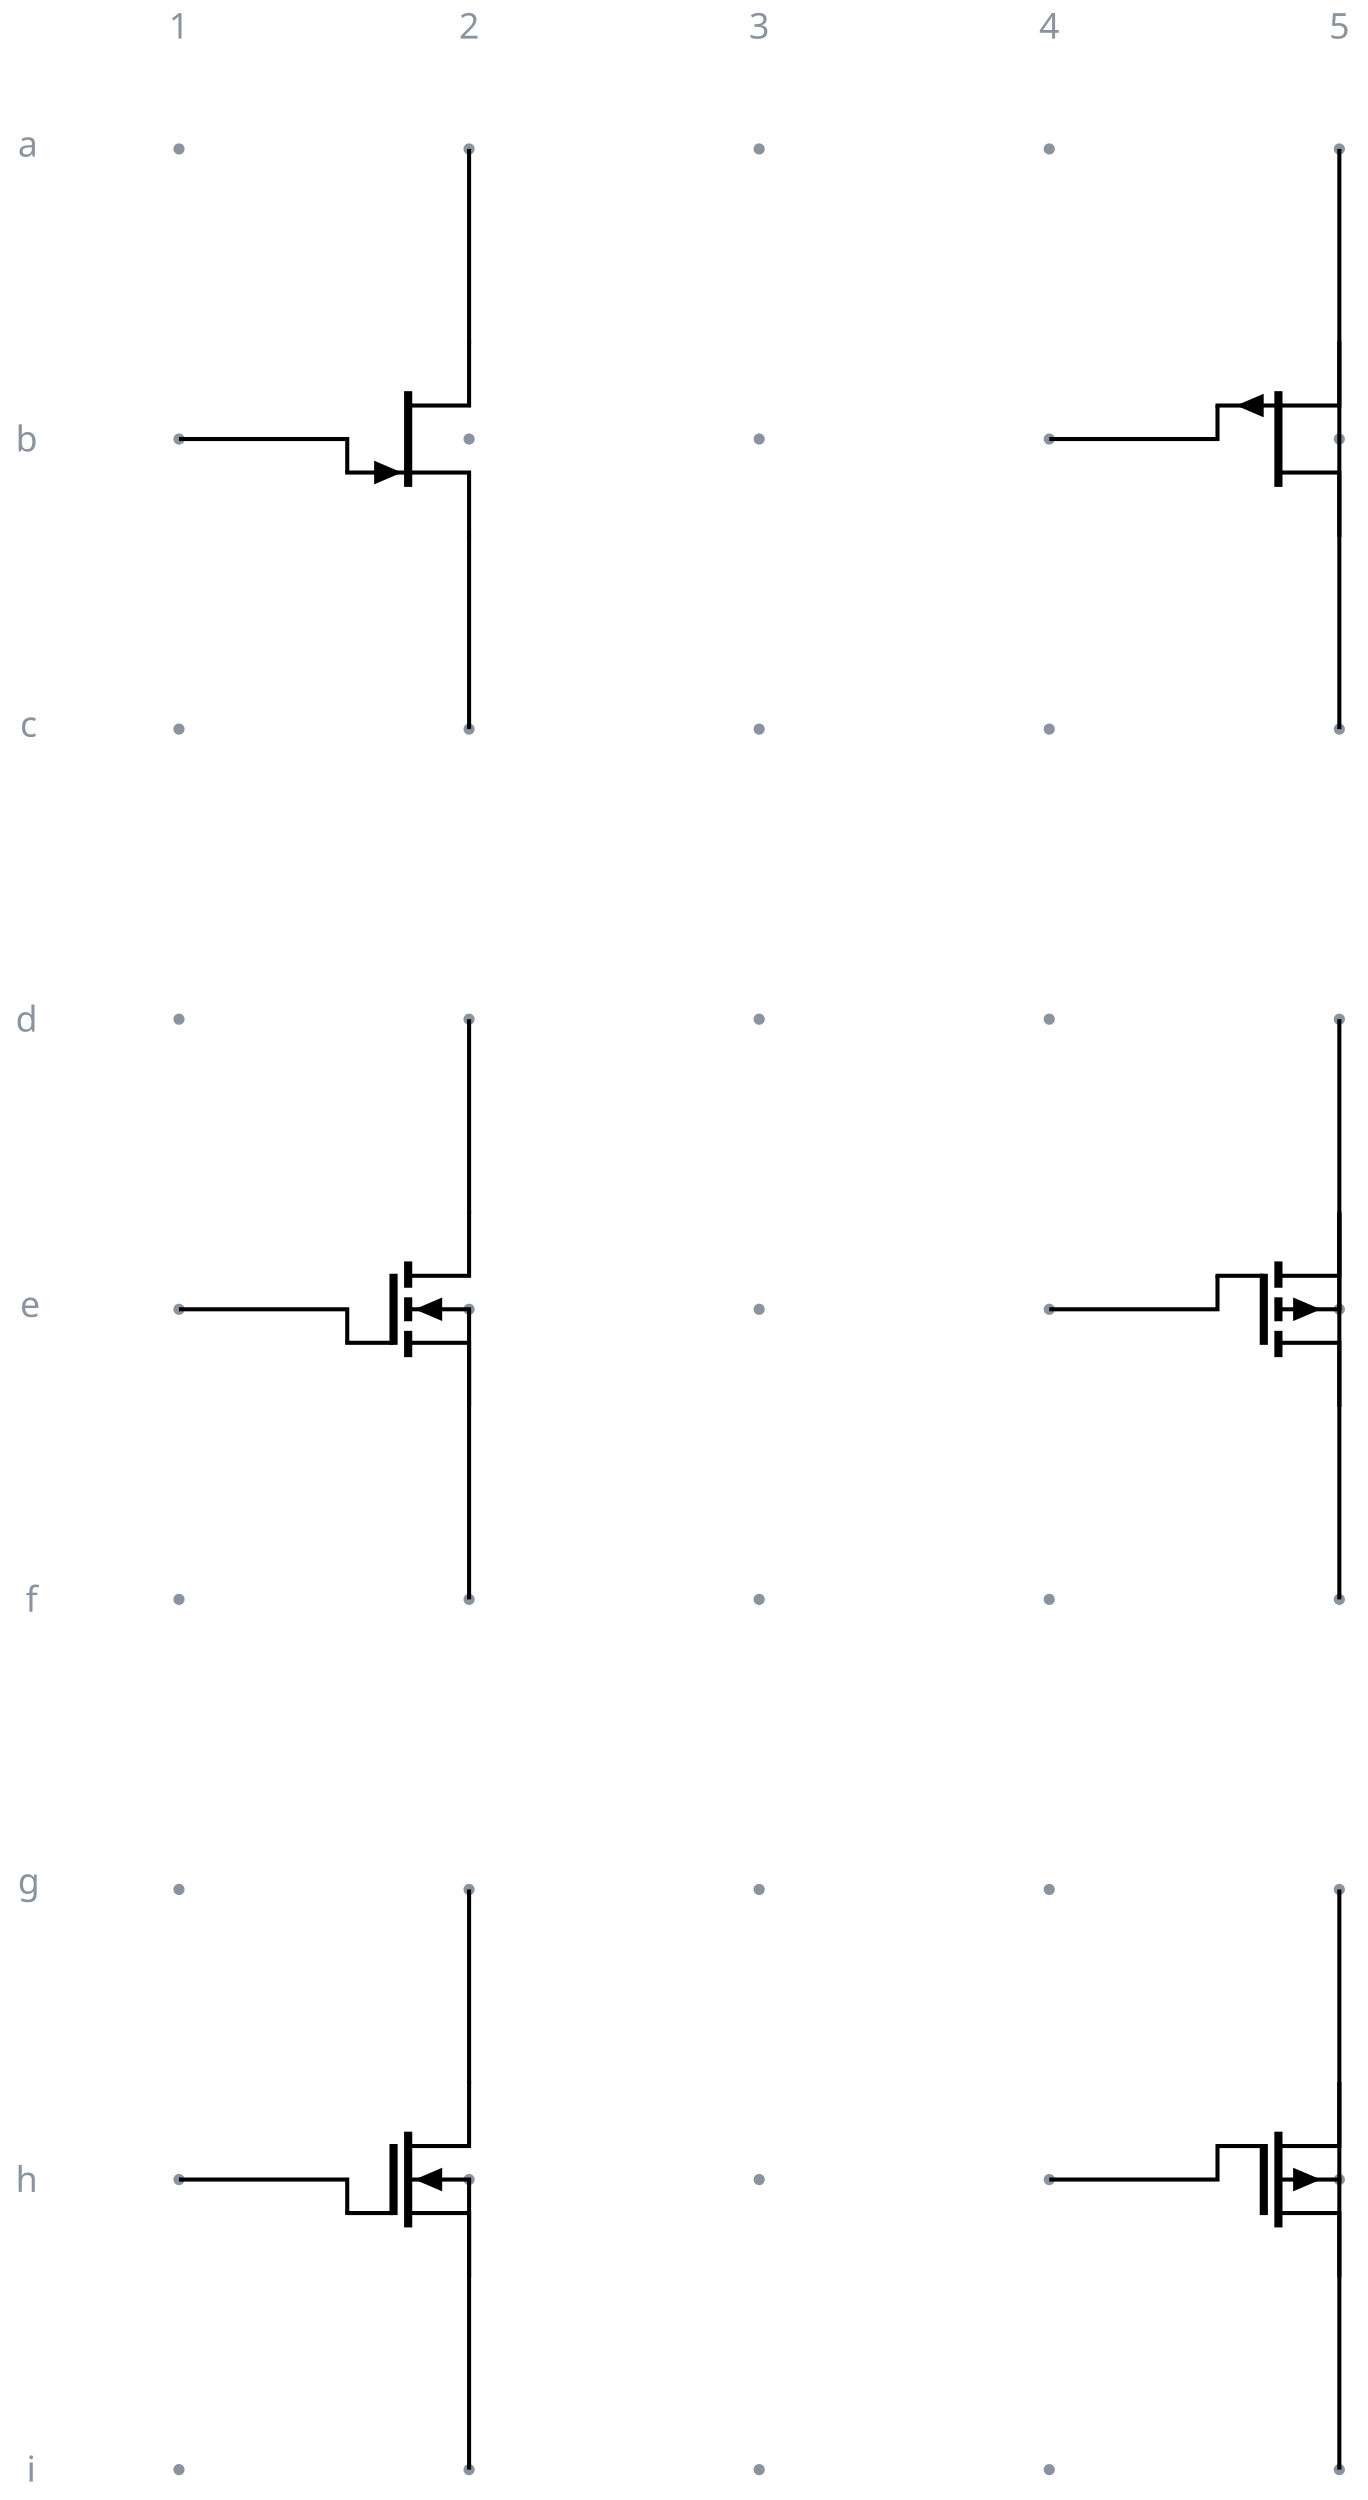
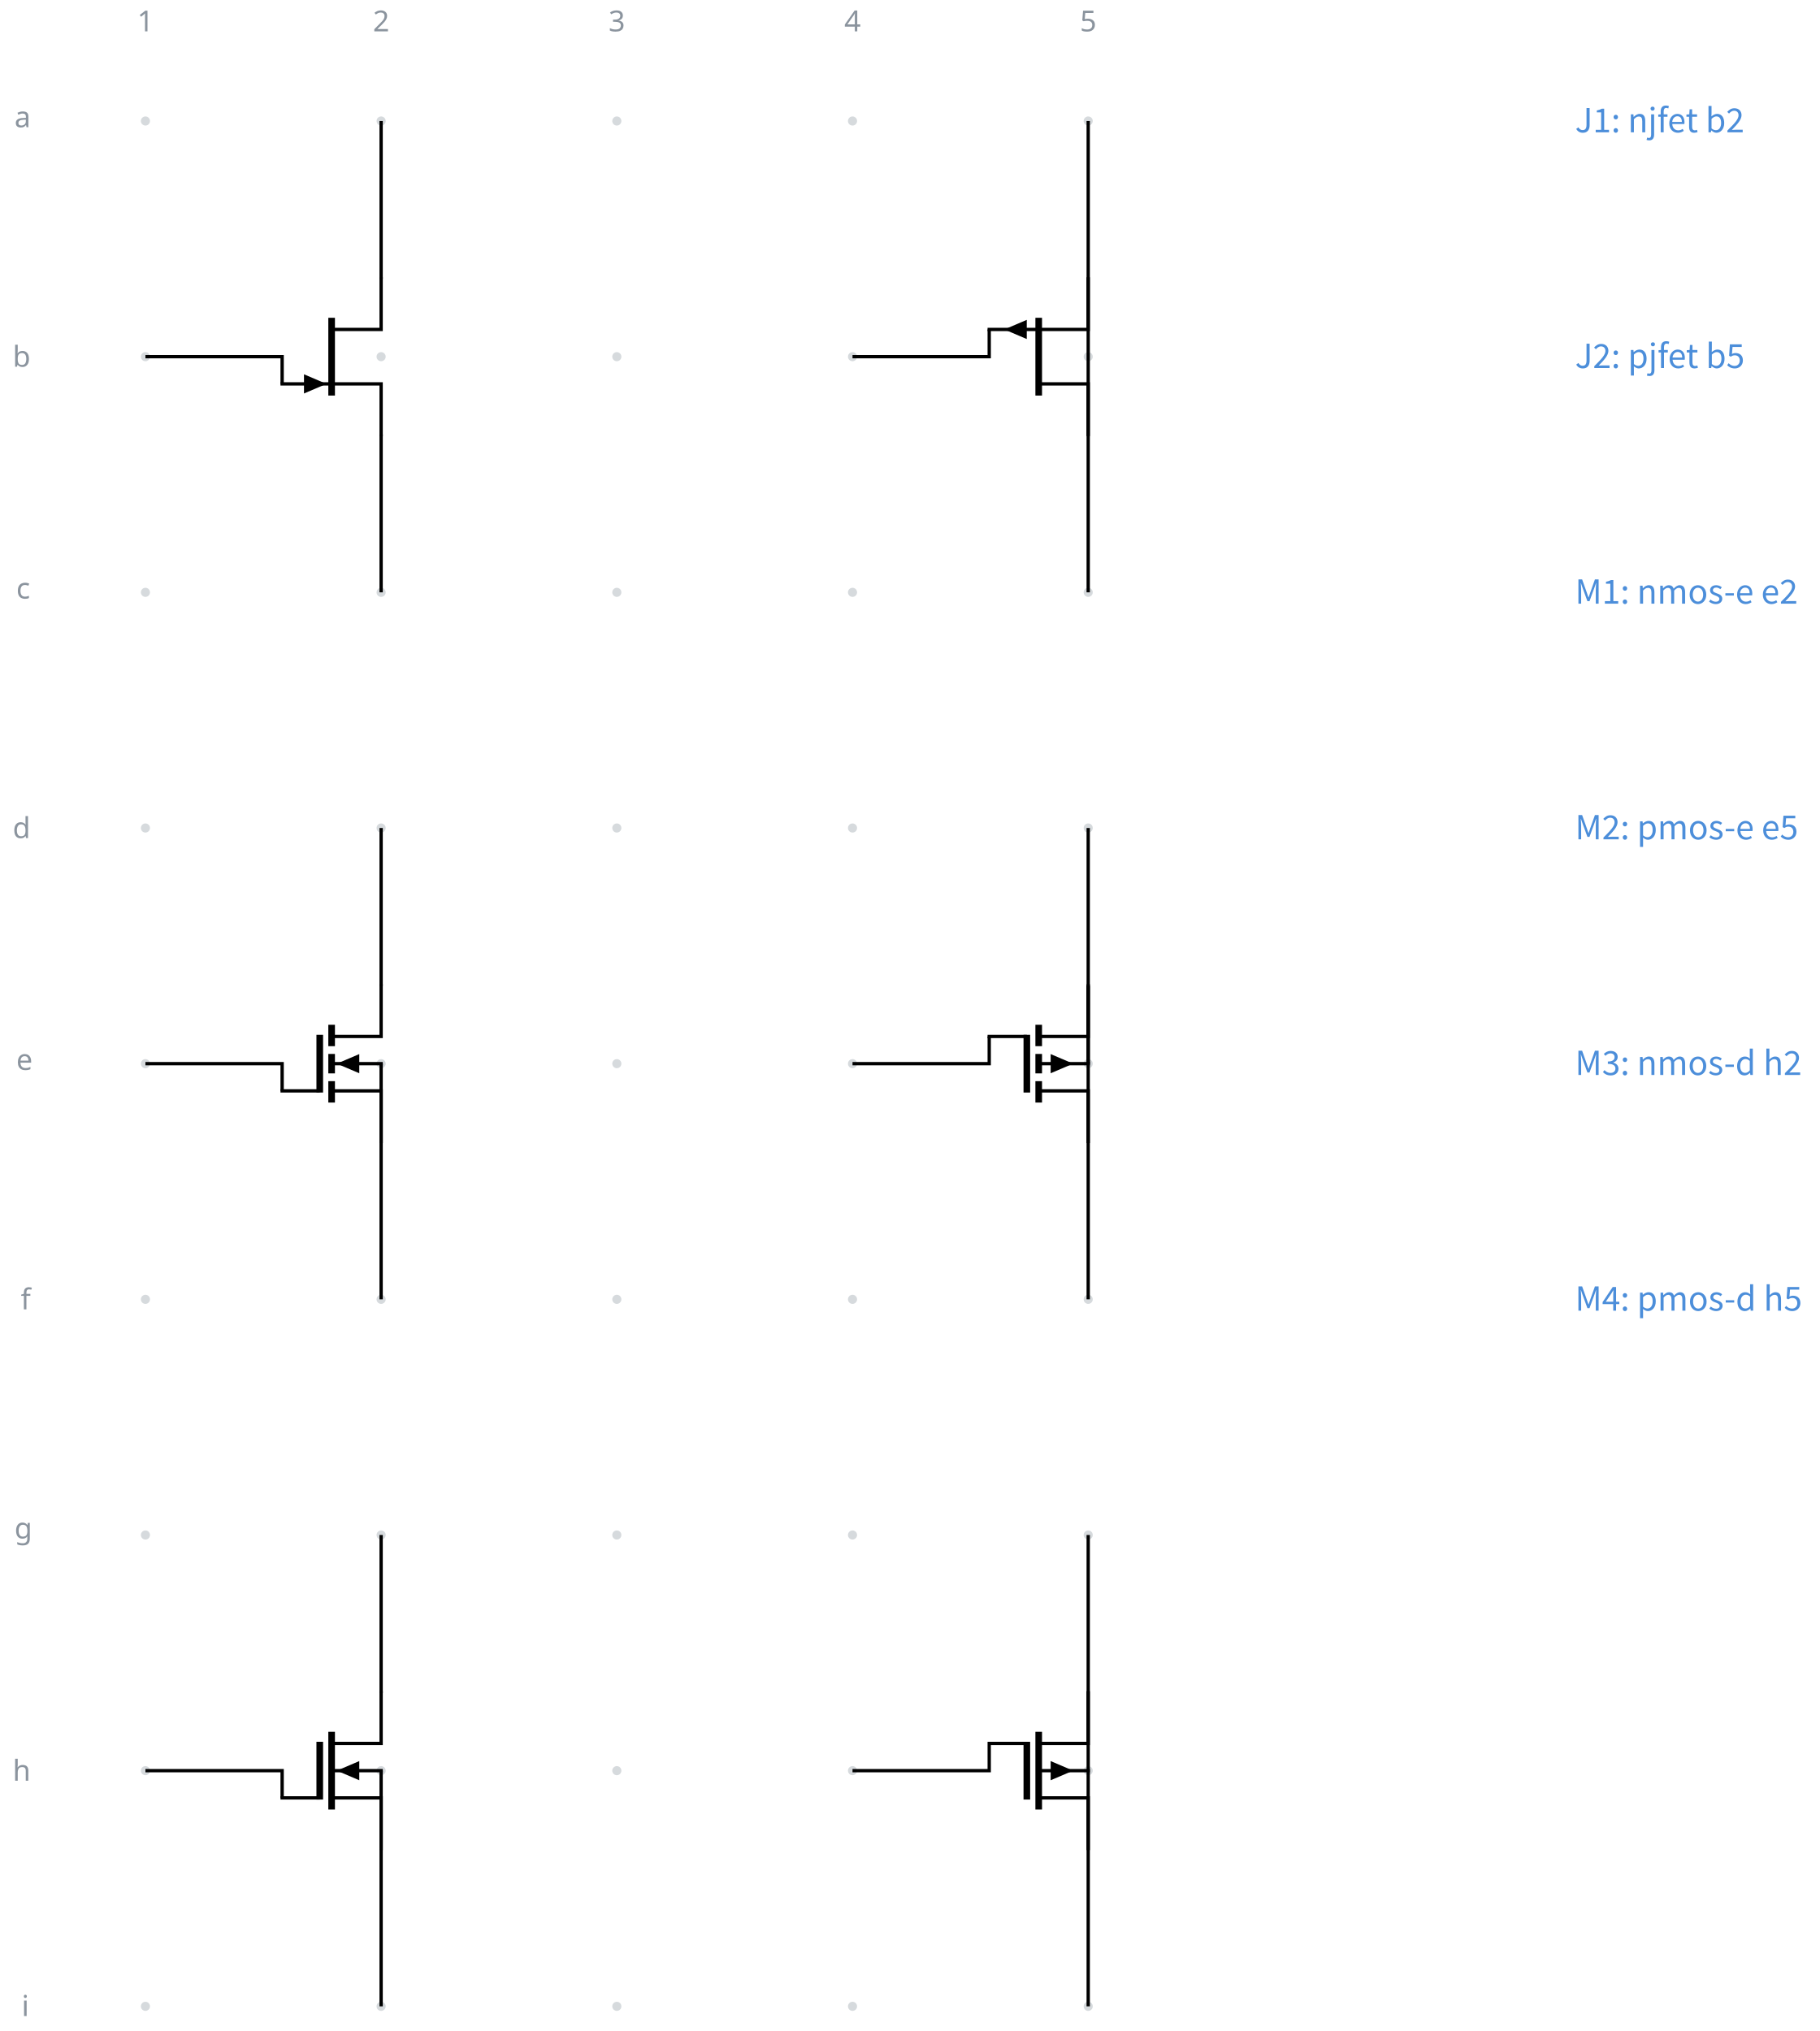
- <svg xmlns="http://www.w3.org/2000/svg" fill="currentColor" width="357.774" height="653.893" viewBox="-72 -72 268.331 490.42">
+ <svg xmlns="http://www.w3.org/2000/svg" fill="currentColor" width="585.882" height="653.893" viewBox="-72 -72 439.412 490.42">
  <g stroke="currentColor" stroke-miterlimit="10" stroke-width=".8">
-     <path fill="#8b949e" stroke="none" d="M-35.787-42.781a1.1 1.1 0 1 0-2.2 0 1.1 1.1 0 0 0 2.2 0M-35.787 14.124a1.1 1.1 0 1 0-2.2 0 1.1 1.1 0 0 0 2.2 0M-35.787 71.03a1.1 1.1 0 1 0-2.2 0 1.1 1.1 0 0 0 2.2 0M-35.787 127.935a1.1 1.1 0 1 0-2.2 0 1.1 1.1 0 0 0 2.2 0M-35.787 184.84a1.1 1.1 0 1 0-2.2 0 1.1 1.1 0 0 0 2.2 0M-35.787 241.746a1.1 1.1 0 1 0-2.2 0 1.1 1.1 0 0 0 2.2 0M-35.787 298.652a1.1 1.1 0 1 0-2.2 0 1.1 1.1 0 0 0 2.2 0M-35.787 355.557a1.1 1.1 0 1 0-2.2 0 1.1 1.1 0 0 0 2.2 0M-35.787 412.463a1.1 1.1 0 1 0-2.2 0 1.1 1.1 0 0 0 2.2 0M21.118-42.781a1.1 1.1 0 1 0-2.2 0 1.1 1.1 0 0 0 2.2 0M21.118 14.124a1.1 1.1 0 1 0-2.2 0 1.1 1.1 0 0 0 2.2 0M21.118 71.03a1.1 1.1 0 1 0-2.2 0 1.1 1.1 0 0 0 2.2 0M21.118 127.935a1.1 1.1 0 1 0-2.2 0 1.1 1.1 0 0 0 2.2 0M21.118 184.84a1.1 1.1 0 1 0-2.2 0 1.1 1.1 0 0 0 2.2 0M21.118 241.746a1.1 1.1 0 1 0-2.2 0 1.1 1.1 0 0 0 2.2 0M21.118 298.652a1.1 1.1 0 1 0-2.2 0 1.1 1.1 0 0 0 2.2 0M21.118 355.557a1.1 1.1 0 1 0-2.2 0 1.1 1.1 0 0 0 2.2 0M21.118 412.463a1.1 1.1 0 1 0-2.2 0 1.1 1.1 0 0 0 2.2 0M78.024-42.781a1.1 1.1 0 1 0-2.2 0 1.1 1.1 0 0 0 2.2 0M78.024 14.124a1.1 1.1 0 1 0-2.2 0 1.1 1.1 0 0 0 2.2 0M78.024 71.03a1.1 1.1 0 1 0-2.2 0 1.1 1.1 0 0 0 2.2 0M78.024 127.935a1.1 1.1 0 1 0-2.2 0 1.1 1.1 0 0 0 2.2 0M78.024 184.84a1.1 1.1 0 1 0-2.2 0 1.1 1.1 0 0 0 2.2 0M78.024 241.746a1.1 1.1 0 1 0-2.2 0 1.1 1.1 0 0 0 2.2 0M78.024 298.652a1.1 1.1 0 1 0-2.2 0 1.1 1.1 0 0 0 2.2 0M78.024 355.557a1.1 1.1 0 1 0-2.2 0 1.1 1.1 0 0 0 2.2 0M78.024 412.463a1.1 1.1 0 1 0-2.2 0 1.1 1.1 0 0 0 2.2 0M134.93-42.781a1.1 1.1 0 1 0-2.2 0 1.1 1.1 0 0 0 2.2 0M134.93 14.124a1.1 1.1 0 1 0-2.2 0 1.1 1.1 0 0 0 2.2 0M134.93 71.03a1.1 1.1 0 1 0-2.2 0 1.1 1.1 0 0 0 2.2 0M134.93 127.935a1.1 1.1 0 1 0-2.2 0 1.1 1.1 0 0 0 2.2 0M134.93 184.84a1.1 1.1 0 1 0-2.2 0 1.1 1.1 0 0 0 2.2 0M134.93 241.746a1.1 1.1 0 1 0-2.2 0 1.1 1.1 0 0 0 2.2 0M134.93 298.652a1.1 1.1 0 1 0-2.2 0 1.1 1.1 0 0 0 2.2 0M134.93 355.557a1.1 1.1 0 1 0-2.2 0 1.1 1.1 0 0 0 2.2 0M134.93 412.463a1.1 1.1 0 1 0-2.2 0 1.1 1.1 0 0 0 2.2 0M191.835-42.781a1.1 1.1 0 1 0-2.2 0 1.1 1.1 0 0 0 2.2 0M191.835 14.124a1.1 1.1 0 1 0-2.2 0 1.1 1.1 0 0 0 2.2 0M191.835 71.03a1.1 1.1 0 1 0-2.2 0 1.1 1.1 0 0 0 2.2 0M191.835 127.935a1.1 1.1 0 1 0-2.2 0 1.1 1.1 0 0 0 2.2 0M191.835 184.84a1.1 1.1 0 1 0-2.2 0 1.1 1.1 0 0 0 2.2 0M191.835 241.746a1.1 1.1 0 1 0-2.2 0 1.1 1.1 0 0 0 2.2 0M191.835 298.652a1.1 1.1 0 1 0-2.2 0 1.1 1.1 0 0 0 2.2 0M191.835 355.557a1.1 1.1 0 1 0-2.2 0 1.1 1.1 0 0 0 2.2 0M191.835 412.463a1.1 1.1 0 1 0-2.2 0 1.1 1.1 0 0 0 2.2 0m-1.1 0" />
+     <path fill="#8b949e" fill-opacity=".35" stroke="none" stroke-opacity=".35" d="M-35.787-42.781a1.1 1.1 0 1 0-2.2 0 1.1 1.1 0 0 0 2.2 0M-35.787 14.124a1.1 1.1 0 1 0-2.2 0 1.1 1.1 0 0 0 2.2 0M-35.787 71.03a1.1 1.1 0 1 0-2.2 0 1.1 1.1 0 0 0 2.2 0M-35.787 127.935a1.1 1.1 0 1 0-2.2 0 1.1 1.1 0 0 0 2.2 0M-35.787 184.84a1.1 1.1 0 1 0-2.2 0 1.1 1.1 0 0 0 2.2 0M-35.787 241.746a1.1 1.1 0 1 0-2.2 0 1.1 1.1 0 0 0 2.2 0M-35.787 298.652a1.1 1.1 0 1 0-2.2 0 1.1 1.1 0 0 0 2.2 0M-35.787 355.557a1.1 1.1 0 1 0-2.2 0 1.1 1.1 0 0 0 2.2 0M-35.787 412.463a1.1 1.1 0 1 0-2.2 0 1.1 1.1 0 0 0 2.2 0M21.118-42.781a1.1 1.1 0 1 0-2.2 0 1.1 1.1 0 0 0 2.2 0M21.118 14.124a1.1 1.1 0 1 0-2.2 0 1.1 1.1 0 0 0 2.2 0M21.118 71.03a1.1 1.1 0 1 0-2.2 0 1.1 1.1 0 0 0 2.2 0M21.118 127.935a1.1 1.1 0 1 0-2.2 0 1.1 1.1 0 0 0 2.2 0M21.118 184.84a1.1 1.1 0 1 0-2.2 0 1.1 1.1 0 0 0 2.2 0M21.118 241.746a1.1 1.1 0 1 0-2.2 0 1.1 1.1 0 0 0 2.2 0M21.118 298.652a1.1 1.1 0 1 0-2.2 0 1.1 1.1 0 0 0 2.2 0M21.118 355.557a1.1 1.1 0 1 0-2.2 0 1.1 1.1 0 0 0 2.2 0M21.118 412.463a1.1 1.1 0 1 0-2.2 0 1.1 1.1 0 0 0 2.2 0M78.024-42.781a1.1 1.1 0 1 0-2.2 0 1.1 1.1 0 0 0 2.2 0M78.024 14.124a1.1 1.1 0 1 0-2.2 0 1.1 1.1 0 0 0 2.2 0M78.024 71.03a1.1 1.1 0 1 0-2.2 0 1.1 1.1 0 0 0 2.2 0M78.024 127.935a1.1 1.1 0 1 0-2.2 0 1.1 1.1 0 0 0 2.2 0M78.024 184.84a1.1 1.1 0 1 0-2.2 0 1.1 1.1 0 0 0 2.2 0M78.024 241.746a1.1 1.1 0 1 0-2.2 0 1.1 1.1 0 0 0 2.2 0M78.024 298.652a1.1 1.1 0 1 0-2.2 0 1.1 1.1 0 0 0 2.2 0M78.024 355.557a1.1 1.1 0 1 0-2.2 0 1.1 1.1 0 0 0 2.2 0M78.024 412.463a1.1 1.1 0 1 0-2.2 0 1.1 1.1 0 0 0 2.2 0M134.93-42.781a1.1 1.1 0 1 0-2.2 0 1.1 1.1 0 0 0 2.2 0M134.93 14.124a1.1 1.1 0 1 0-2.2 0 1.1 1.1 0 0 0 2.2 0M134.93 71.03a1.1 1.1 0 1 0-2.2 0 1.1 1.1 0 0 0 2.2 0M134.93 127.935a1.1 1.1 0 1 0-2.2 0 1.1 1.1 0 0 0 2.2 0M134.93 184.84a1.1 1.1 0 1 0-2.2 0 1.1 1.1 0 0 0 2.2 0M134.93 241.746a1.1 1.1 0 1 0-2.2 0 1.1 1.1 0 0 0 2.2 0M134.93 298.652a1.1 1.1 0 1 0-2.2 0 1.1 1.1 0 0 0 2.2 0M134.93 355.557a1.1 1.1 0 1 0-2.2 0 1.1 1.1 0 0 0 2.2 0M134.93 412.463a1.1 1.1 0 1 0-2.2 0 1.1 1.1 0 0 0 2.2 0M191.835-42.781a1.1 1.1 0 1 0-2.2 0 1.1 1.1 0 0 0 2.2 0M191.835 14.124a1.1 1.1 0 1 0-2.2 0 1.1 1.1 0 0 0 2.2 0M191.835 71.03a1.1 1.1 0 1 0-2.2 0 1.1 1.1 0 0 0 2.2 0M191.835 127.935a1.1 1.1 0 1 0-2.2 0 1.1 1.1 0 0 0 2.2 0M191.835 184.84a1.1 1.1 0 1 0-2.2 0 1.1 1.1 0 0 0 2.2 0M191.835 241.746a1.1 1.1 0 1 0-2.2 0 1.1 1.1 0 0 0 2.2 0M191.835 298.652a1.1 1.1 0 1 0-2.2 0 1.1 1.1 0 0 0 2.2 0M191.835 355.557a1.1 1.1 0 1 0-2.2 0 1.1 1.1 0 0 0 2.2 0M191.835 412.463a1.1 1.1 0 1 0-2.2 0 1.1 1.1 0 0 0 2.2 0m-1.1 0" />
    <g fill="#8b949e" stroke="#8b949e">
      <text x="-36.887" y="-42.781" fill="#8b949e" stroke="none" font-family="cmr7" font-size="7" transform="translate(-1.993 -21.645)">1</text>
    </g>
    <g fill="#8b949e" stroke="#8b949e">
      <text x="-36.887" y="-42.781" fill="#8b949e" stroke="none" font-family="cmr7" font-size="7" transform="translate(54.912 -21.645)">2</text>
    </g>
    <g fill="#8b949e" stroke="#8b949e">
      <text x="-36.887" y="-42.781" fill="#8b949e" stroke="none" font-family="cmr7" font-size="7" transform="translate(111.818 -21.645)">3</text>
    </g>
    <g fill="#8b949e" stroke="#8b949e">
      <text x="-36.887" y="-42.781" fill="#8b949e" stroke="none" font-family="cmr7" font-size="7" transform="translate(168.723 -21.645)">4</text>
    </g>
    <g fill="#8b949e" stroke="#8b949e">
      <text x="-36.887" y="-42.781" fill="#8b949e" stroke="none" font-family="cmr7" font-size="7" transform="translate(225.629 -21.645)">5</text>
    </g>
    <g fill="#8b949e" stroke="#8b949e">
      <text x="-36.887" y="-42.781" fill="#8b949e" stroke="none" font-family="cmr7" font-size="7" transform="translate(-31.62 1.507)">a</text>
    </g>
    <g fill="#8b949e" stroke="#8b949e">
      <text x="-36.887" y="-42.781" fill="#8b949e" stroke="none" font-family="cmr7" font-size="7" transform="translate(-32.05 59.336)">b</text>
    </g>
    <g fill="#8b949e" stroke="#8b949e">
      <text x="-36.887" y="-42.781" fill="#8b949e" stroke="none" font-family="cmr7" font-size="7" transform="translate(-31.189 115.318)">c</text>
    </g>
    <g fill="#8b949e" stroke="#8b949e">
      <text x="-36.887" y="-42.781" fill="#8b949e" stroke="none" font-family="cmr7" font-size="7" transform="translate(-32.05 173.147)">d</text>
    </g>
    <g fill="#8b949e" stroke="#8b949e">
      <text x="-36.887" y="-42.781" fill="#8b949e" stroke="none" font-family="cmr7" font-size="7" transform="translate(-31.189 229.129)">e</text>
    </g>
    <g fill="#8b949e" stroke="#8b949e">
      <text x="-36.887" y="-42.781" fill="#8b949e" stroke="none" font-family="cmr7" font-size="7" transform="translate(-30.112 286.958)">f</text>
    </g>
    <g fill="#8b949e" stroke="#8b949e">
      <text x="-36.887" y="-42.781" fill="#8b949e" stroke="none" font-family="cmr7" font-size="7" transform="translate(-31.62 342.26)">g</text>
    </g>
    <g fill="#8b949e" stroke="#8b949e">
      <text x="-36.887" y="-42.781" fill="#8b949e" stroke="none" font-family="cmr7" font-size="7" transform="translate(-32.05 400.769)">h</text>
    </g>
    <g fill="#8b949e" stroke="#8b949e">
      <text x="-36.887" y="-42.781" fill="#8b949e" stroke="none" font-family="cmr7" font-size="7" transform="translate(-29.897 457.598)">i</text>
    </g>
    <path fill="none" d="M20.018-5.055V7.551H8.068m0 13.146h11.95v12.606" />
    <path fill="none" stroke-width="1.6" d="M8.068 4.735v18.779" />
    <path stroke="none" d="M1.395 20.697v-2.315l5.422 2.315-5.422 2.314Z" />
    <path fill="none" d="M8.068 20.697h-12.35M190.735-5.055V7.551h-11.95m0 13.146h11.95v12.606" />
    <path fill="none" stroke-width="1.6" d="M178.785 4.735v18.779" />
    <path stroke="none" d="M175.898 7.551v2.315l-5.422-2.315 5.422-2.314Z" />
    <path fill="none" d="M178.785 7.551h-12.35M20.018 165.662v12.606H8.068" />
    <path fill="none" stroke-width="1.6" d="M8.068 175.451v5.164m0 1.878v4.695m0 1.878v5.164" />
    <path fill="none" d="M8.068 184.84h12.35m-12.35 6.573h11.95v12.607" />
    <path fill="none" stroke-width="1.6" d="M5.2 177.868v13.945" />
    <path stroke="none" d="M14.742 184.84v2.315l-5.422-2.314 5.422-2.315Z" />
    <path fill="none" d="M5.2 191.413h-9.482M20.018 184.84v18.78M190.735 165.662v12.606h-11.95" />
    <path fill="none" stroke-width="1.6" d="M178.785 175.451v5.164m0 1.878v4.695m0 1.878v5.164" />
    <path fill="none" d="M178.785 184.84h12.35m-12.35 6.573h11.95v12.607" />
    <path fill="none" stroke-width="1.6" d="M175.917 177.868v13.945" />
    <path stroke="none" d="M181.67 184.84v-2.314l5.423 2.315-5.422 2.314Z" />
    <path fill="none" d="M175.917 178.268h-9.482M190.735 184.841v-18.78M20.018 336.378v12.606H8.068" />
    <path fill="none" stroke-width="1.6" d="M8.068 346.168v18.779" />
    <path fill="none" d="M8.068 355.557h12.35m-12.35 6.573h11.95v12.606" />
    <path fill="none" stroke-width="1.6" d="M5.2 348.584v13.946" />
    <path stroke="none" d="M14.742 355.557v2.315l-5.422-2.315 5.422-2.314Z" />
    <path fill="none" d="M5.2 362.13h-9.482M20.018 355.557v18.779M190.735 336.378v12.606h-11.95" />
    <path fill="none" stroke-width="1.6" d="M178.785 346.168v18.779" />
    <path fill="none" d="M178.785 355.557h12.35m-12.35 6.573h11.95v12.606" />
    <path fill="none" stroke-width="1.6" d="M175.917 348.584v13.946" />
    <path stroke="none" d="M181.67 355.557v-2.314l5.423 2.314-5.422 2.315Z" />
    <path fill="none" d="M175.917 348.984h-9.482M190.735 355.557v-18.779M20.018-42.781v38.126M20.018 71.03V32.903M-36.887 14.124h33.005v6.573M190.735-42.781v75.684M190.735 71.03V-4.655M133.83 14.124h33.005V7.551M20.018 127.935v38.127M20.018 241.746V203.62M-36.887 184.84h33.005v6.573M190.735 127.935v75.685M190.735 241.746v-75.684M133.83 184.84h33.005v-6.572M20.018 298.652v38.126M20.018 412.463v-38.127M-36.887 355.557h33.005v6.573M190.735 298.652v75.684M190.735 412.463v-75.685M133.83 355.557h33.005v-6.573" />
+     <g>
+       <text x="-36.887" y="-42.781" fill="#4c8eda" stroke="none" font-family="'Noto Sans CJK JP','Noto Sans JP','Hiragino Sans','Yu Gothic',sans-serif" font-size="8" transform="translate(345.166 2.733)">J1: njfet b2</text>
+     </g>
+     <g>
+       <text x="-36.887" y="-42.781" fill="#4c8eda" stroke="none" font-family="'Noto Sans CJK JP','Noto Sans JP','Hiragino Sans','Yu Gothic',sans-serif" font-size="8" transform="translate(345.166 59.639)">J2: pjfet b5</text>
+     </g>
+     <g>
+       <text x="-36.887" y="-42.781" fill="#4c8eda" stroke="none" font-family="'Noto Sans CJK JP','Noto Sans JP','Hiragino Sans','Yu Gothic',sans-serif" font-size="8" transform="translate(345.166 116.544)">M1: nmos-e e2</text>
+     </g>
+     <g>
+       <text x="-36.887" y="-42.781" fill="#4c8eda" stroke="none" font-family="'Noto Sans CJK JP','Noto Sans JP','Hiragino Sans','Yu Gothic',sans-serif" font-size="8" transform="translate(345.166 173.45)">M2: pmos-e e5</text>
+     </g>
+     <g>
+       <text x="-36.887" y="-42.781" fill="#4c8eda" stroke="none" font-family="'Noto Sans CJK JP','Noto Sans JP','Hiragino Sans','Yu Gothic',sans-serif" font-size="8" transform="translate(345.166 230.355)">M3: nmos-d h2</text>
+     </g>
+     <g>
+       <text x="-36.887" y="-42.781" fill="#4c8eda" stroke="none" font-family="'Noto Sans CJK JP','Noto Sans JP','Hiragino Sans','Yu Gothic',sans-serif" font-size="8" transform="translate(345.166 287.26)">M4: pmos-d h5</text>
+     </g>
  </g>
</svg>
